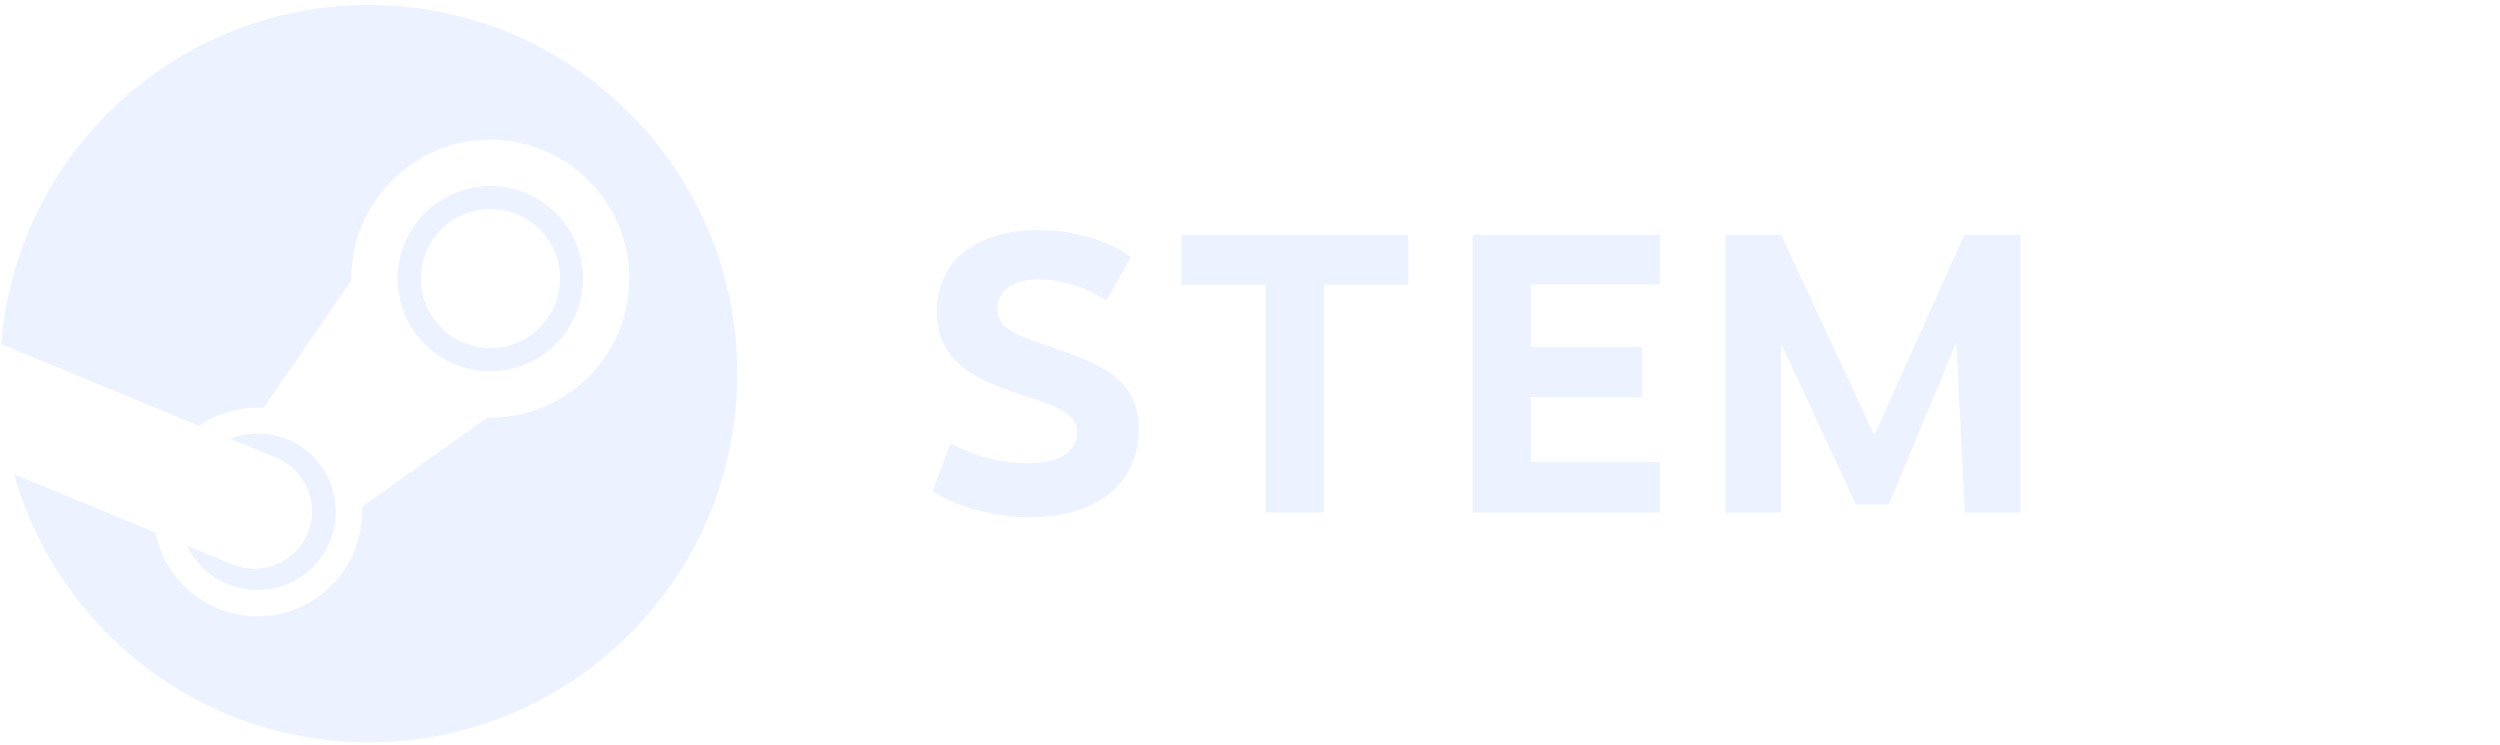
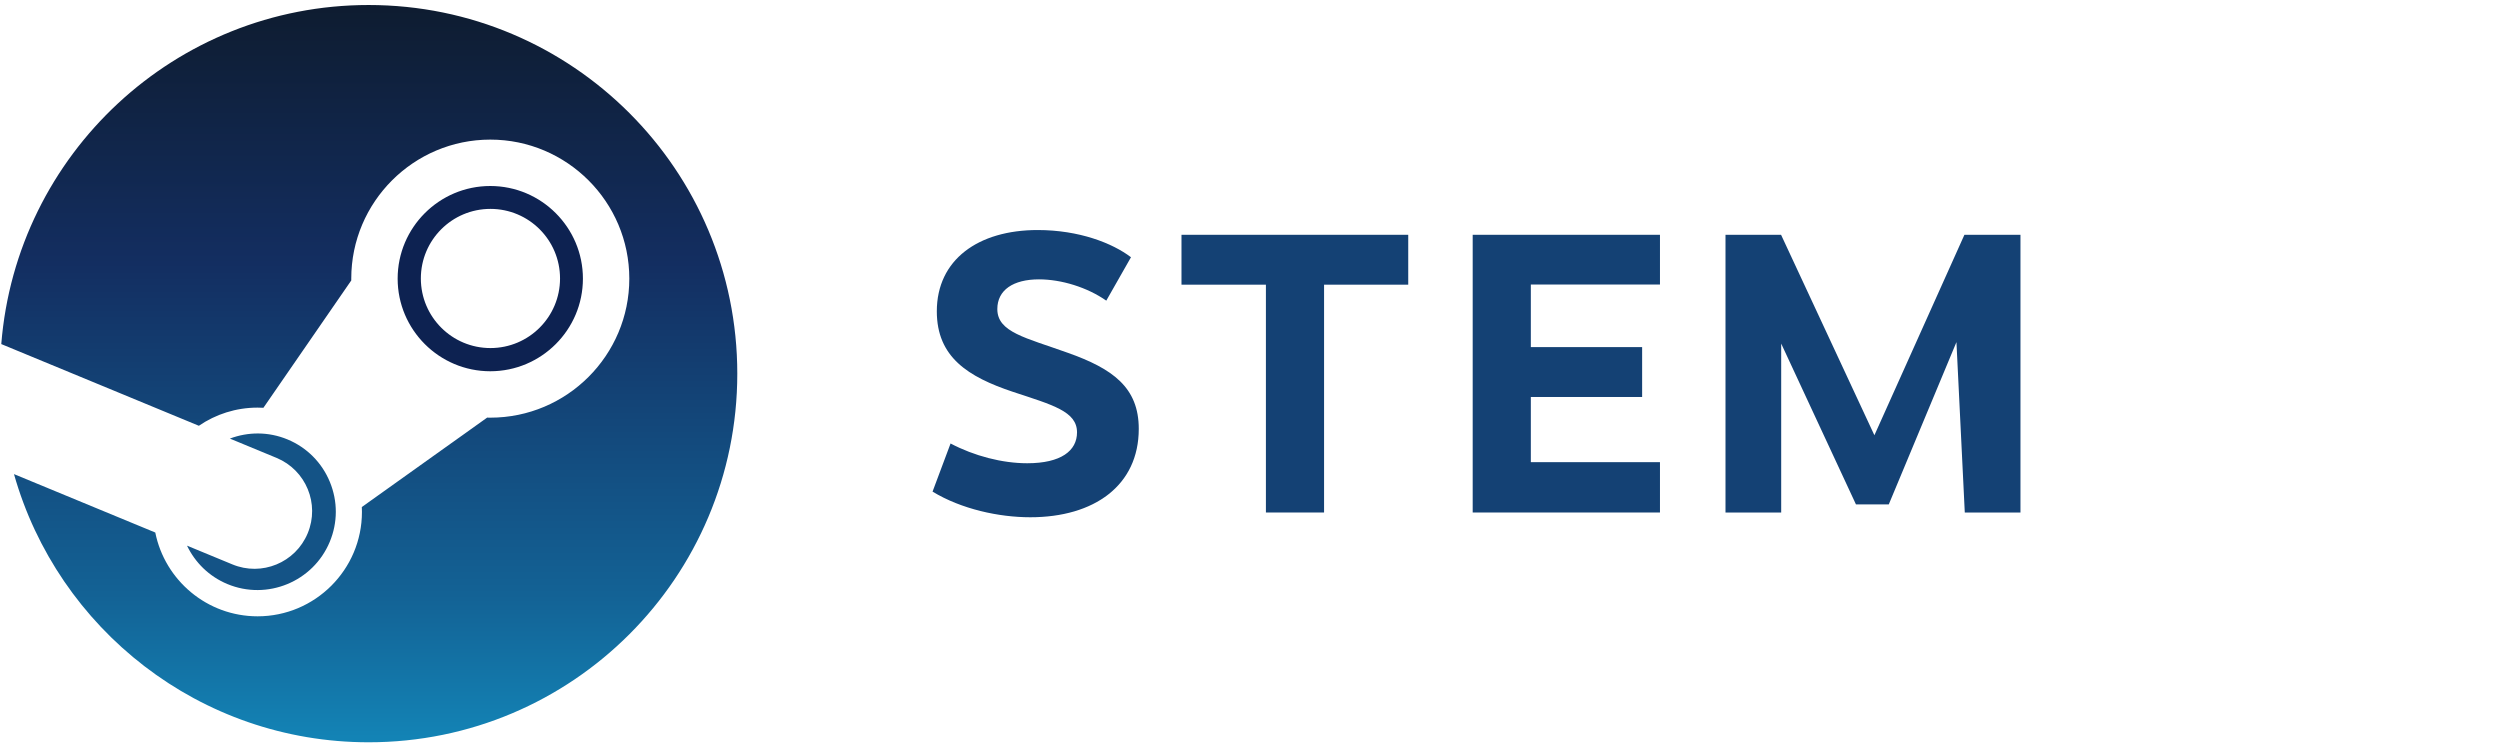
<svg xmlns="http://www.w3.org/2000/svg" version="1.1" id="Layer_1" x="0px" y="0px" width="300px" height="89.333px" viewBox="0 0 300 89.333" enable-background="new 0 0 300 89.333" xml:space="preserve">
+   <defs>
+     <linearGradient id="grad" x1="0%" y1="0%" x2="0%" y2="100%">
+       <stop offset="0%" style="stop-color:rgba(14,28,48,1);stop-opacity:1" />
+       <stop offset="35%" style="stop-color:rgba(19,46,97,1);stop-opacity:1" />
+       <stop offset="80%" style="stop-color:rgba(19,98,149,1);stop-opacity:1" />
+       <stop offset="100%" style="stop-color:rgba(19,132,182,1);stop-opacity:1" />
+     </linearGradient>
+   </defs>
  <g>
-     <path fill="#ECF2FF" d="M44.238,0.601C21,0.601,1.963,18.519,0.154,41.29l23.71,9.803c2.009-1.374,4.436-2.179,7.047-2.179   c0.234,0,0.467,0.008,0.698,0.021l10.544-15.283c0-0.073-0.001-0.144-0.001-0.216c0-9.199,7.483-16.683,16.683-16.683   c9.199,0,16.682,7.484,16.682,16.683c0,9.199-7.483,16.684-16.682,16.684c-0.127,0-0.253-0.003-0.379-0.006l-15.038,10.73   c0.008,0.195,0.015,0.394,0.015,0.592c0,6.906-5.617,12.522-12.522,12.522c-6.061,0-11.129-4.326-12.277-10.055L1.678,56.893   c5.25,18.568,22.309,32.181,42.56,32.181c24.432,0,44.237-19.806,44.237-44.235C88.475,20.406,68.669,0.601,44.238,0.601" />
-     <path fill="#ECF2FF" d="M27.875,67.723l-5.434-2.245c0.963,2.005,2.629,3.684,4.841,4.606c4.782,1.992,10.295-0.277,12.288-5.063   c0.965-2.314,0.971-4.869,0.014-7.189c-0.955-2.321-2.757-4.131-5.074-5.097c-2.299-0.957-4.762-0.922-6.926-0.105l5.613,2.321   c3.527,1.47,5.195,5.52,3.725,9.047C35.455,67.526,31.402,69.194,27.875,67.723" />
-     <path fill="#ECF2FF" d="M69.95,33.436c0-6.129-4.986-11.116-11.116-11.116c-6.129,0-11.116,4.987-11.116,11.116   c0,6.13,4.987,11.115,11.116,11.115C64.964,44.55,69.95,39.565,69.95,33.436 M50.502,33.417c0-4.612,3.739-8.35,8.351-8.35   c4.612,0,8.351,3.738,8.351,8.35s-3.739,8.35-8.351,8.35C54.241,41.767,50.502,38.028,50.502,33.417" />
-     <path fill="#ECF2FF" d="M135.718,30.868l-2.964,5.21c-2.283-1.595-5.377-2.555-8.078-2.555c-3.087,0-4.997,1.278-4.997,3.567   c0,2.781,3.393,3.428,8.436,5.238c5.421,1.917,8.537,4.17,8.537,9.135c0,6.793-5.342,10.608-13.02,10.608   c-3.742,0-8.256-0.966-11.726-3.077l2.162-5.776c2.819,1.489,6.191,2.372,9.197,2.372c4.052,0,5.978-1.495,5.978-3.705   c0-2.529-2.937-3.289-7.678-4.859c-5.403-1.804-9.147-4.171-9.147-9.666c0-6.197,4.963-9.756,12.104-9.756   C129.499,27.604,133.499,29.181,135.718,30.868" />
-     <polygon fill="#ECF2FF" points="158.888,34.161 158.888,61.5 151.909,61.5 151.909,34.161 141.779,34.161 141.779,28.175    168.988,28.175 168.988,34.161  " />
-     <polygon fill="#ECF2FF" points="183.7,34.143 183.7,41.652 197.056,41.652 197.056,47.638 183.7,47.638 183.7,55.459    199.196,55.459 199.196,61.5 176.723,61.5 176.723,28.175 199.196,28.175 199.196,34.143  " />
-     <polygon fill="#ECF2FF" points="234.773,41.056 226.653,60.529 222.715,60.529 213.743,41.23 213.743,61.5 207.06,61.5    207.06,28.175 213.728,28.175 224.928,52.231 235.73,28.175 242.456,28.175 242.456,61.5 235.774,61.5  " />
+     <path id="main" fill="url(#grad)" d="M44.238,0.601C21,0.601,1.963,18.519,0.154,41.29l23.71,9.803c2.009-1.374,4.436-2.179,7.047-2.179   c0.234,0,0.467,0.008,0.698,0.021l10.544-15.283c0-0.073-0.001-0.144-0.001-0.216c0-9.199,7.483-16.683,16.683-16.683   c9.199,0,16.682,7.484,16.682,16.683c0,9.199-7.483,16.684-16.682,16.684c-0.127,0-0.253-0.003-0.379-0.006l-15.038,10.73   c0.008,0.195,0.015,0.394,0.015,0.592c0,6.906-5.617,12.522-12.522,12.522c-6.061,0-11.129-4.326-12.277-10.055L1.678,56.893   c5.25,18.568,22.309,32.181,42.56,32.181c24.432,0,44.237-19.806,44.237-44.235C88.475,20.406,68.669,0.601,44.238,0.601" />
+     <path fill="#145386" d="M27.875,67.723l-5.434-2.245c0.963,2.005,2.629,3.684,4.841,4.606c4.782,1.992,10.295-0.277,12.288-5.063   c0.965-2.314,0.971-4.869,0.014-7.189c-0.955-2.321-2.757-4.131-5.074-5.097c-2.299-0.957-4.762-0.922-6.926-0.105l5.613,2.321   c3.527,1.47,5.195,5.52,3.725,9.047C35.455,67.526,31.402,69.194,27.875,67.723" />
+     <path fill="#0d2251" d="M69.95,33.436c0-6.129-4.986-11.116-11.116-11.116c-6.129,0-11.116,4.987-11.116,11.116   c0,6.13,4.987,11.115,11.116,11.115C64.964,44.55,69.95,39.565,69.95,33.436 M50.502,33.417c0-4.612,3.739-8.35,8.351-8.35   c4.612,0,8.351,3.738,8.351,8.35s-3.739,8.35-8.351,8.35C54.241,41.767,50.502,38.028,50.502,33.417" />
+     <path fill="#144174" d="M135.718,30.868l-2.964,5.21c-2.283-1.595-5.377-2.555-8.078-2.555c-3.087,0-4.997,1.278-4.997,3.567   c0,2.781,3.393,3.428,8.436,5.238c5.421,1.917,8.537,4.17,8.537,9.135c0,6.793-5.342,10.608-13.02,10.608   c-3.742,0-8.256-0.966-11.726-3.077l2.162-5.776c2.819,1.489,6.191,2.372,9.197,2.372c4.052,0,5.978-1.495,5.978-3.705   c0-2.529-2.937-3.289-7.678-4.859c-5.403-1.804-9.147-4.171-9.147-9.666c0-6.197,4.963-9.756,12.104-9.756   C129.499,27.604,133.499,29.181,135.718,30.868" />
+     <polygon fill="#144174" points="158.888,34.161 158.888,61.5 151.909,61.5 151.909,34.161 141.779,34.161 141.779,28.175    168.988,28.175 168.988,34.161  " />
+     <polygon fill="#144174" points="183.7,34.143 183.7,41.652 197.056,41.652 197.056,47.638 183.7,47.638 183.7,55.459    199.196,55.459 199.196,61.5 176.723,61.5 176.723,28.175 199.196,28.175 199.196,34.143  " />
+     <polygon fill="#144174" points="234.773,41.056 226.653,60.529 222.715,60.529 213.743,41.23 213.743,61.5 207.06,61.5    207.06,28.175 213.728,28.175 224.928,52.231 235.73,28.175 242.456,28.175 242.456,61.5 235.774,61.5  " />
  </g>
</svg>
